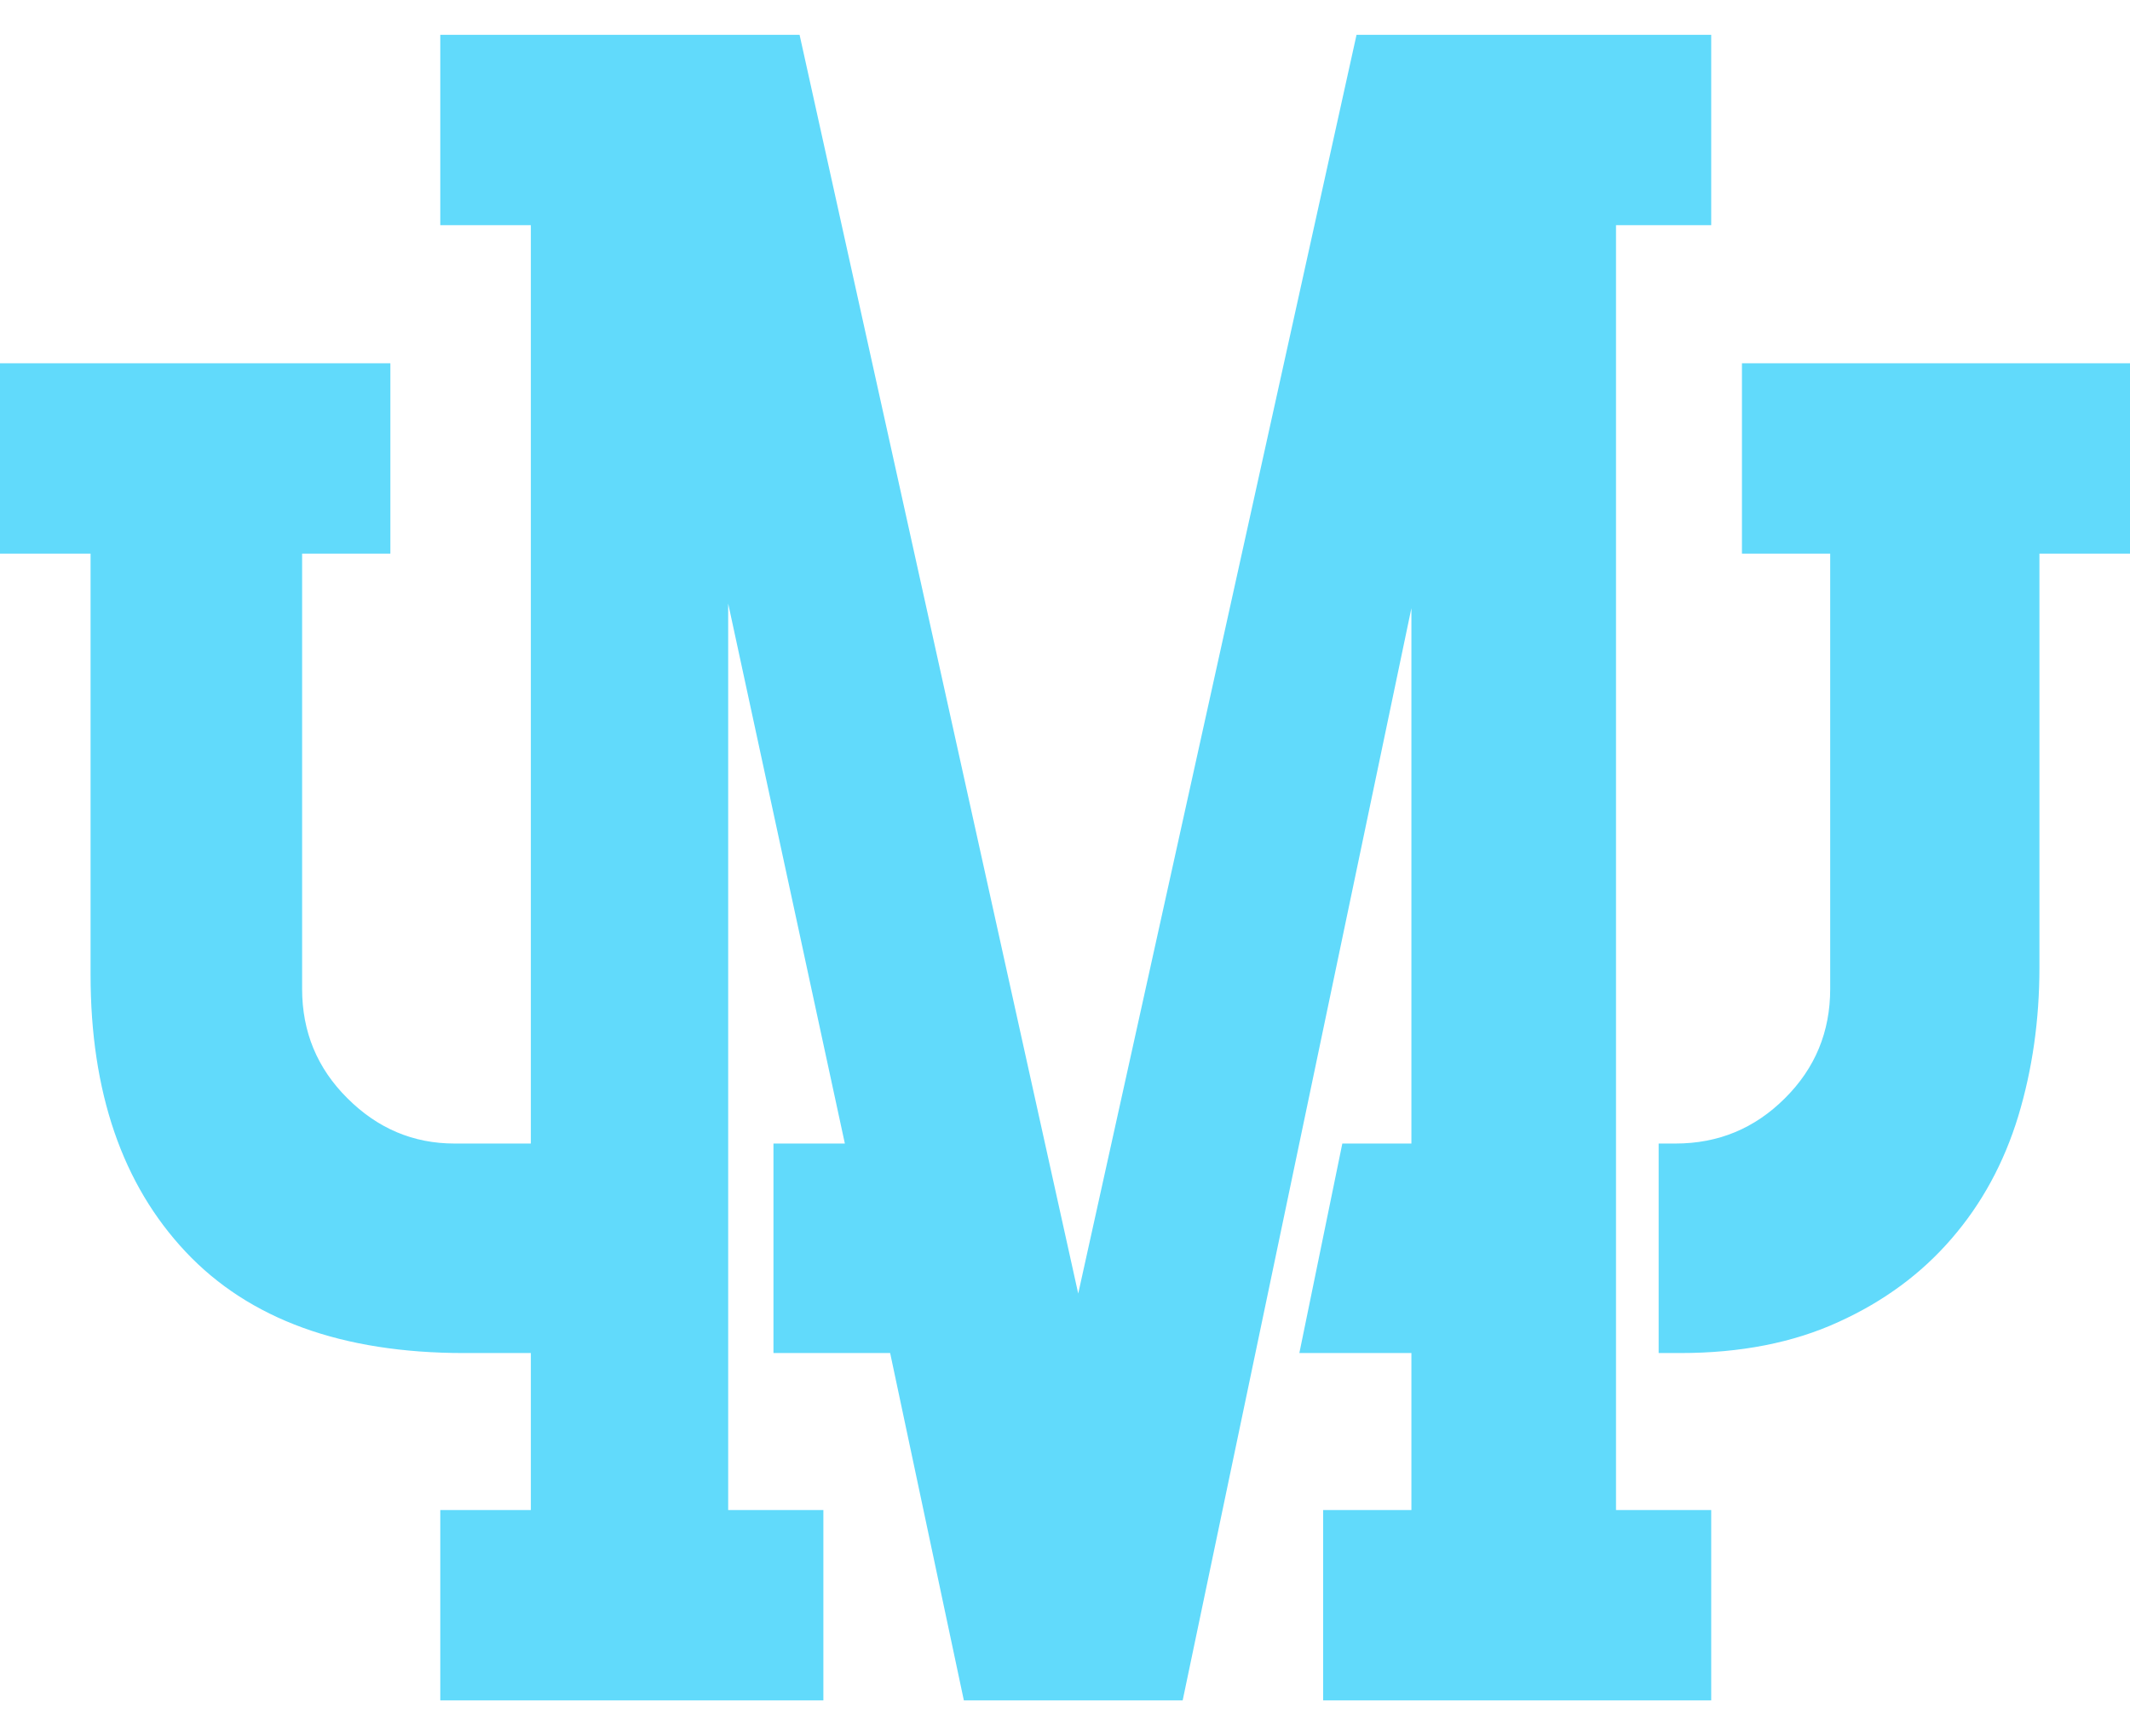
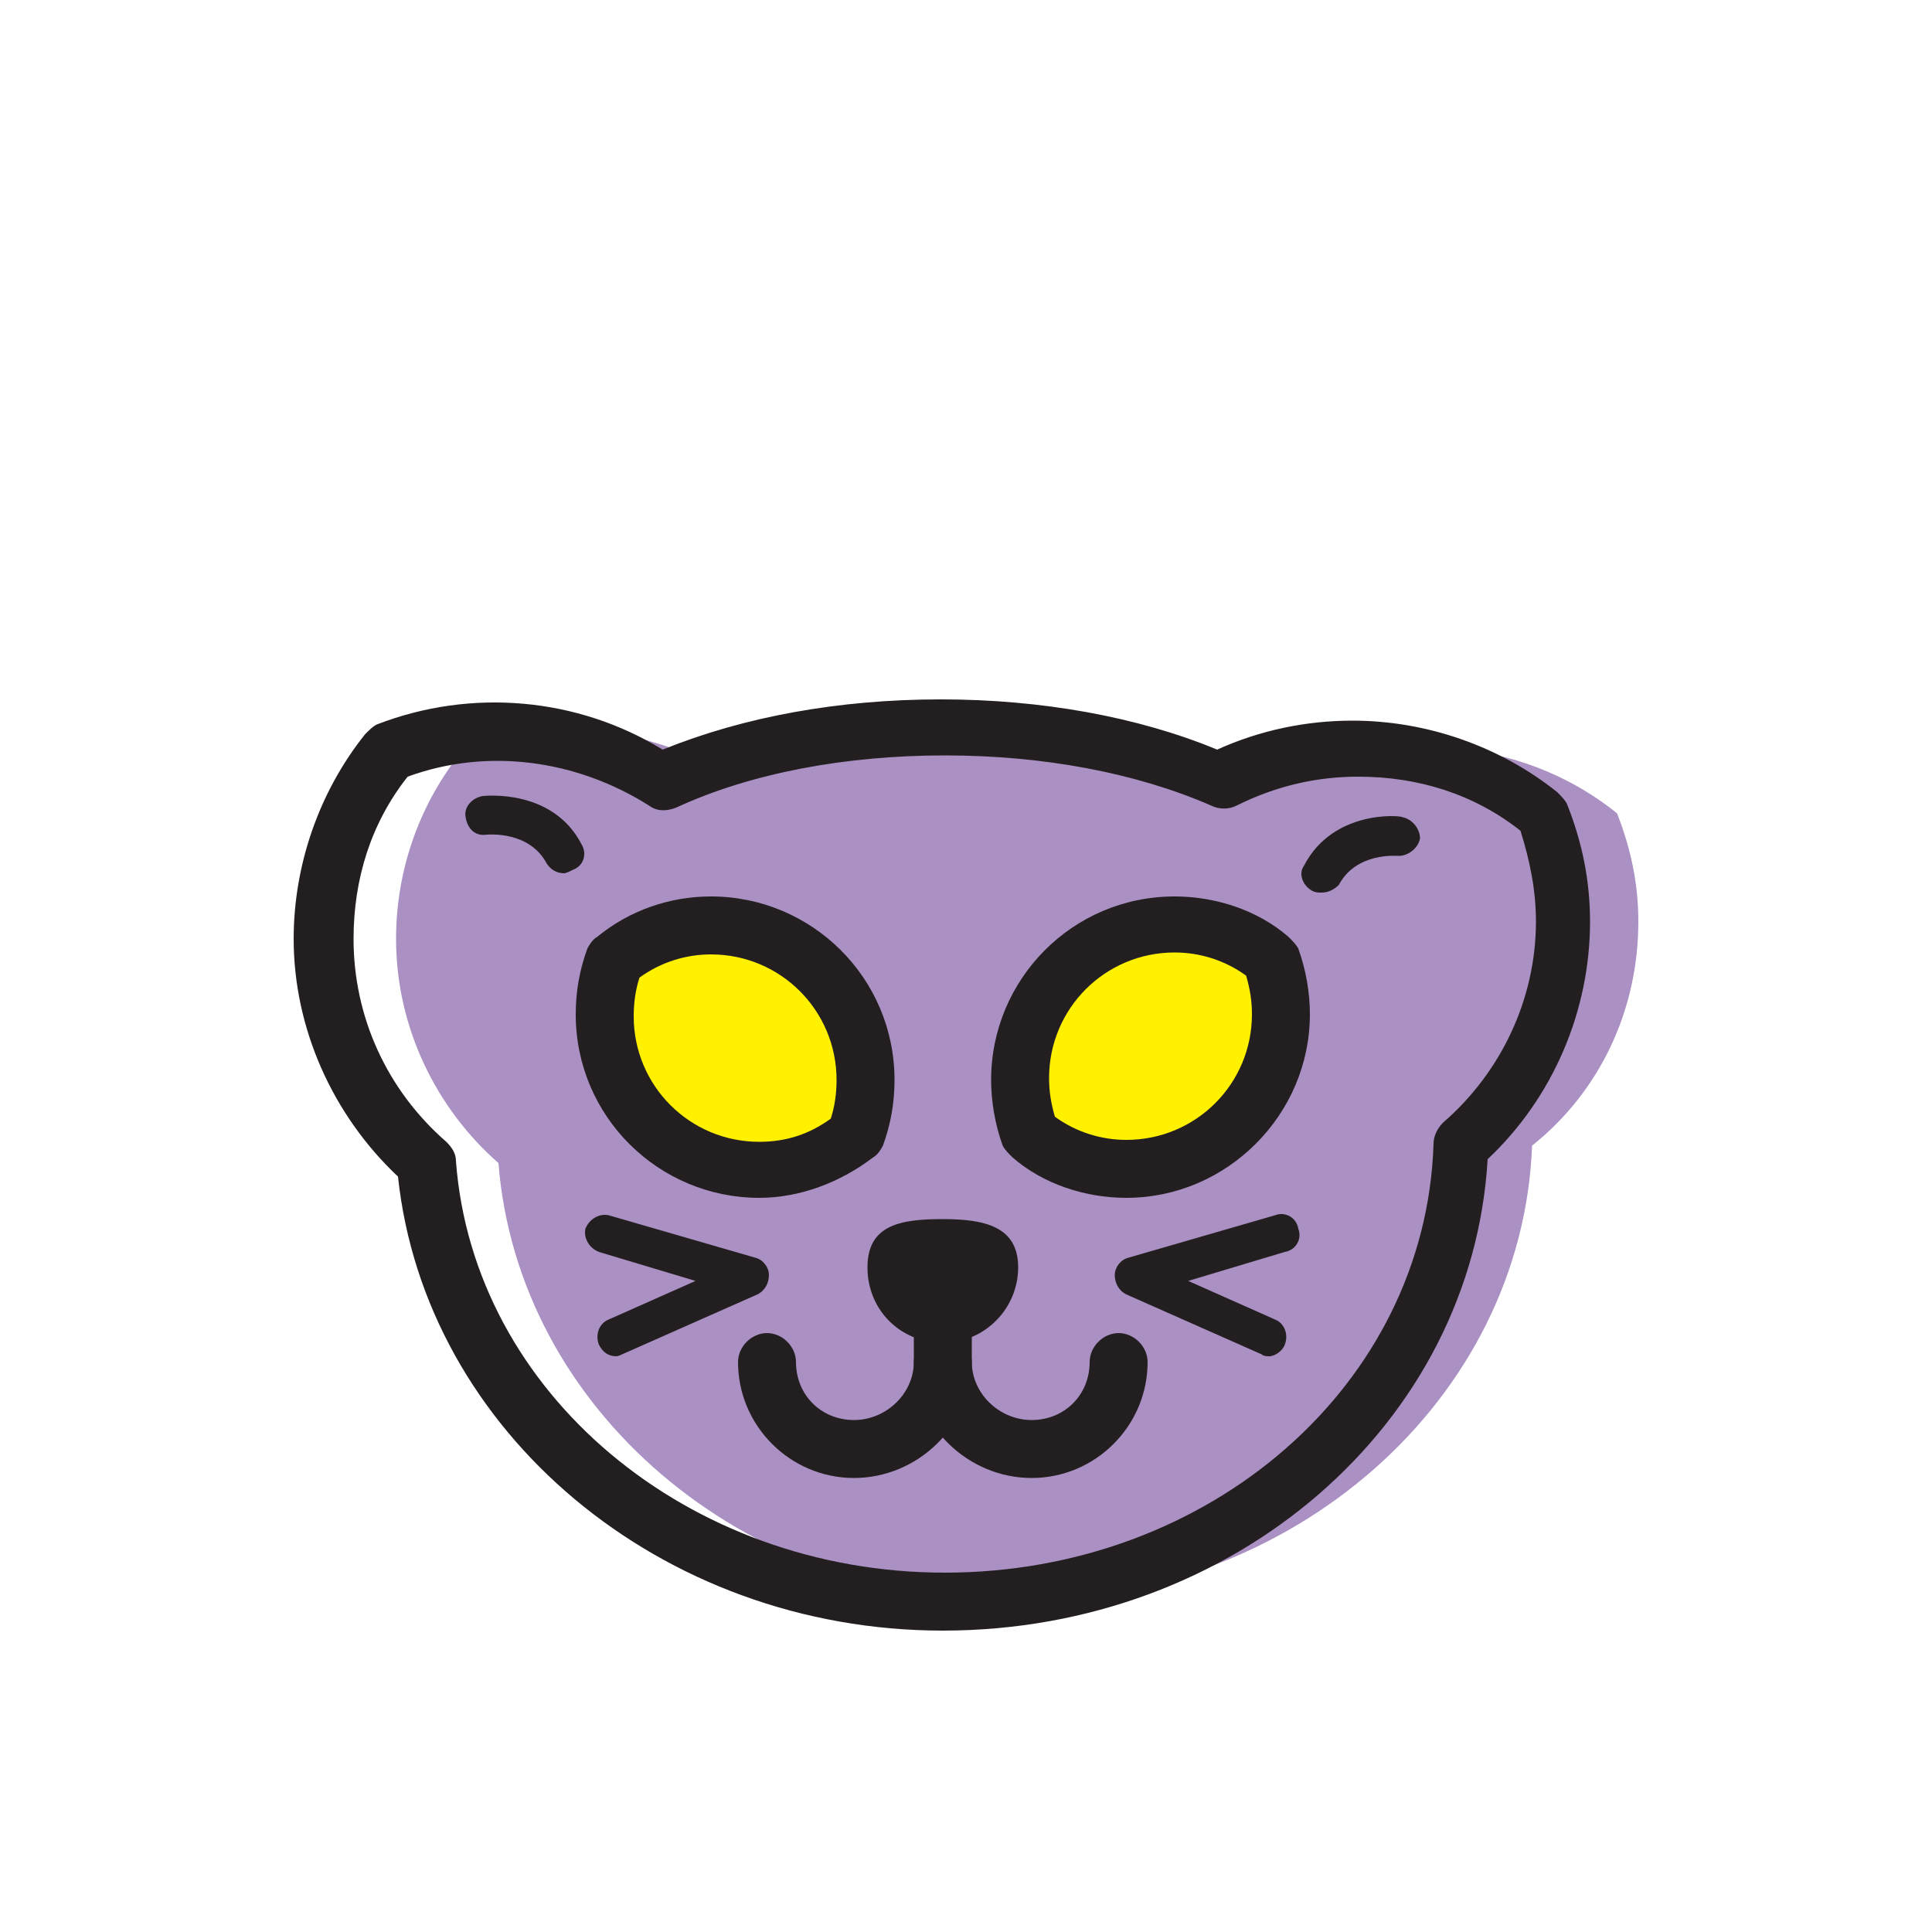
- <svg xmlns="http://www.w3.org/2000/svg" viewBox="0 0 64.44 50.4" width="135" height="110">
-   <path style="fill: #61DAFB;" transform="translate(-4.32 50.4)" d="M7.06-21.96L7.06-21.96L7.06-34.70L4.32-34.70L4.32-40.46L16.13-40.46L16.13-34.70L13.46-34.70L13.46-21.53Q13.46-19.58 14.83-18.22Q16.20-16.85 18.07-16.85L18.07-16.85L20.38-16.85L20.38-44.64L17.64-44.64L17.64-50.40L28.51-50.40L36.94-12.31L45.36-50.40L56.09-50.40L56.09-44.64L53.21-44.64L53.21-5.76L56.09-5.76L56.09 0L44.35 0L44.35-5.76L47.02-5.76L47.02-10.51L43.63-10.51L44.93-16.85L47.02-16.85L47.02-33.05L40.10 0L33.48 0L31.25-10.51L27.72-10.51L27.72-16.85L29.88-16.85L26.35-33.19L26.35-5.76L29.23-5.76L29.23 0L17.64 0L17.64-5.76L20.38-5.76L20.38-10.51L18.36-10.51Q12.82-10.51 9.94-13.57Q7.06-16.63 7.06-21.96ZM59.69-34.70L57.02-34.70L57.02-40.46L68.76-40.46L68.76-34.70L66.02-34.70L66.02-22.18Q66.02-19.80 65.38-17.68Q64.73-15.55 63.36-13.97Q61.99-12.38 59.94-11.45Q57.89-10.51 55.15-10.51L55.15-10.51L54.50-10.51L54.50-16.85L55.01-16.85Q56.95-16.85 58.32-18.22Q59.69-19.58 59.69-21.53L59.69-21.53L59.69-34.70Z">
-         </path>
+ <svg xmlns="http://www.w3.org/2000/svg" height="800px" width="800px" version="1.1" id="Layer_1" viewBox="0 0 100 100" enable-background="new 0 0 100 100" xml:space="preserve">
+   <g>
+     <path fill="#AA90C3" d="M84.8,47.7c0-2-0.4-3.8-1.1-5.6c-2.6-2.1-6-3.4-9.7-3.4c-2.5,0-4.9,0.6-7,1.7c-4.2-1.8-9.1-2.8-14.4-2.8   c-5.4,0-10.3,1-14.5,2.8c-2.4-1.6-5.4-2.6-8.6-2.6c-2,0-3.8,0.4-5.6,1.1c-2.1,2.6-3.4,6-3.4,9.7c0,4.6,2.1,8.8,5.3,11.6   c1,12.7,12.6,22.7,26.7,22.7c14.5,0,26.3-10.5,26.8-23.6C82.8,56.5,84.8,52.3,84.8,47.7z" />
+     <path fill="#231F20" d="M48.8,84.4c-14.6,0-26.8-10.3-28.2-23.5c-3.4-3.2-5.4-7.7-5.4-12.3c0-3.8,1.3-7.6,3.7-10.6   c0.2-0.2,0.4-0.4,0.6-0.5c4.9-1.9,10.4-1.4,14.8,1.3c4.2-1.7,9.1-2.6,14.4-2.6c5.2,0,10.2,0.9,14.3,2.6c2.2-1,4.6-1.5,7-1.5   c3.8,0,7.6,1.3,10.6,3.7c0.2,0.2,0.4,0.4,0.5,0.6c0.8,2,1.2,4,1.2,6.1c0,4.6-1.9,9.1-5.3,12.3C76.2,73.7,63.9,84.4,48.8,84.4z    M21.1,40.2c-1.9,2.4-2.8,5.3-2.8,8.4c0,4,1.7,7.8,4.8,10.5c0.3,0.3,0.5,0.6,0.5,1c0.9,12,12,21.3,25.3,21.3   c13.7,0,24.9-9.7,25.3-22.2c0-0.4,0.2-0.8,0.5-1.1c3-2.6,4.8-6.4,4.8-10.4c0-1.6-0.3-3.1-0.8-4.7c-2.4-1.9-5.3-2.8-8.4-2.8   c-2.2,0-4.3,0.5-6.3,1.5c-0.4,0.2-0.9,0.2-1.3,0c-3.9-1.7-8.7-2.6-13.8-2.6c-5.1,0-10,0.9-13.9,2.7c-0.5,0.2-1,0.2-1.4-0.1   C29.8,39.3,25.2,38.7,21.1,40.2z" />
+     <g>
+       <path fill="#FFF100" d="M52.8,55.8c0,1,0.2,2,0.5,2.9c1.4,1.1,3.1,1.8,5,1.8c4.4,0,8-3.6,8-8c0-1-0.2-2-0.5-2.9    c-1.4-1.1-3.1-1.8-5-1.8C56.3,47.9,52.8,51.4,52.8,55.8z" />
+       <path fill="#FFF100" d="M44.8,55.8c0,1-0.2,2-0.5,2.9c-1.4,1.1-3.1,1.8-5,1.8c-4.4,0-8-3.6-8-8c0-1,0.2-2,0.5-2.9    c1.4-1.1,3.1-1.8,5-1.8C41.2,47.9,44.8,51.4,44.8,55.8z" />
+     </g>
+     <g>
+       <path fill="#231F20" d="M58.3,62c-2.1,0-4.3-0.7-5.9-2.1c-0.2-0.2-0.4-0.4-0.5-0.6c-0.4-1.1-0.6-2.3-0.6-3.4    c0-5.2,4.2-9.5,9.5-9.5c2.1,0,4.3,0.7,5.9,2.1c0.2,0.2,0.4,0.4,0.5,0.6c0.4,1.1,0.6,2.3,0.6,3.4C67.8,57.7,63.5,62,58.3,62z     M54.6,57.8c1.1,0.8,2.4,1.2,3.7,1.2c3.6,0,6.5-2.9,6.5-6.5c0-0.7-0.1-1.3-0.3-2c-1.1-0.8-2.4-1.2-3.7-1.2c-3.6,0-6.5,2.9-6.5,6.5    C54.3,56.5,54.4,57.1,54.6,57.8z" />
+       <path fill="#231F20" d="M39.3,62c-5.2,0-9.5-4.2-9.5-9.5c0-1.2,0.2-2.3,0.6-3.4c0.1-0.2,0.3-0.5,0.5-0.6c1.7-1.4,3.8-2.1,5.9-2.1    c5.2,0,9.5,4.2,9.5,9.5c0,1.2-0.2,2.3-0.6,3.4c-0.1,0.2-0.3,0.5-0.5,0.6C43.5,61.2,41.4,62,39.3,62z M33.1,50.6    c-0.2,0.6-0.3,1.3-0.3,2c0,3.6,2.9,6.5,6.5,6.5c1.4,0,2.6-0.4,3.7-1.2c0.2-0.6,0.3-1.3,0.3-2c0-3.6-2.9-6.5-6.5-6.5    C35.5,49.4,34.2,49.8,33.1,50.6z" />
+     </g>
+     <g>
+       <path fill="#231F20" d="M44.2,76.5c-3.3,0-6-2.7-6-6c0-0.8,0.7-1.5,1.5-1.5s1.5,0.7,1.5,1.5c0,1.7,1.3,3,3,3c1.7,0,3.1-1.4,3.1-3    c0-0.8,0.7-1.5,1.5-1.5s1.5,0.7,1.5,1.5C50.3,73.8,47.5,76.5,44.2,76.5z" />
+       <path fill="#231F20" d="M53.4,76.5c-3.3,0-6.1-2.7-6.1-6v-3c0-0.8,0.7-1.5,1.5-1.5s1.5,0.7,1.5,1.5v3c0,1.6,1.4,3,3.1,3    c1.7,0,3-1.3,3-3c0-0.8,0.7-1.5,1.5-1.5s1.5,0.7,1.5,1.5C59.4,73.8,56.7,76.5,53.4,76.5z" />
+     </g>
+     <path fill="#231F20" d="M52.7,65.6c0,2.1-1.7,3.9-3.9,3.9s-3.9-1.7-3.9-3.9s1.7-2.5,3.9-2.5S52.7,63.5,52.7,65.6z" />
+     <g>
+       <path fill="#231F20" d="M29.2,45.2c-0.4,0-0.7-0.2-0.9-0.5c-0.9-1.7-3-1.5-3.1-1.5c-0.6,0.1-1-0.3-1.1-0.9c-0.1-0.5,0.3-1,0.9-1.1    c0.1,0,3.6-0.4,5.1,2.5c0.3,0.5,0.1,1.1-0.4,1.3C29.5,45.1,29.3,45.2,29.2,45.2z" />
+       <path fill="#231F20" d="M68.4,46.2c-0.2,0-0.3,0-0.5-0.1c-0.5-0.3-0.7-0.9-0.4-1.3c1.5-2.9,5-2.6,5.1-2.5c0.5,0.1,0.9,0.6,0.9,1.1    c-0.1,0.5-0.6,0.9-1.1,0.9c-0.1,0-2.2-0.2-3.1,1.5C69.1,46,68.8,46.2,68.4,46.2z" />
+     </g>
+     <g>
+       <path fill="#231F20" d="M31.9,70.2c-0.4,0-0.7-0.2-0.9-0.6c-0.2-0.5,0-1.1,0.5-1.3l4.5-2l-5-1.5c-0.5-0.2-0.8-0.7-0.7-1.2    c0.2-0.5,0.7-0.8,1.2-0.7l7.6,2.2c0.4,0.1,0.7,0.5,0.7,0.9s-0.2,0.8-0.6,1l-7,3.1C32.2,70.1,32,70.2,31.9,70.2z" />
+       <path fill="#231F20" d="M65.7,70.2c-0.1,0-0.3,0-0.4-0.1l-7-3.1c-0.4-0.2-0.6-0.6-0.6-1s0.3-0.8,0.7-0.9l7.6-2.2    c0.5-0.2,1.1,0.1,1.2,0.7c0.2,0.5-0.1,1.1-0.7,1.2l-5,1.5l4.5,2c0.5,0.2,0.7,0.8,0.5,1.3C66.4,69.9,66,70.2,65.7,70.2z" />
+     </g>
+   </g>
</svg>
